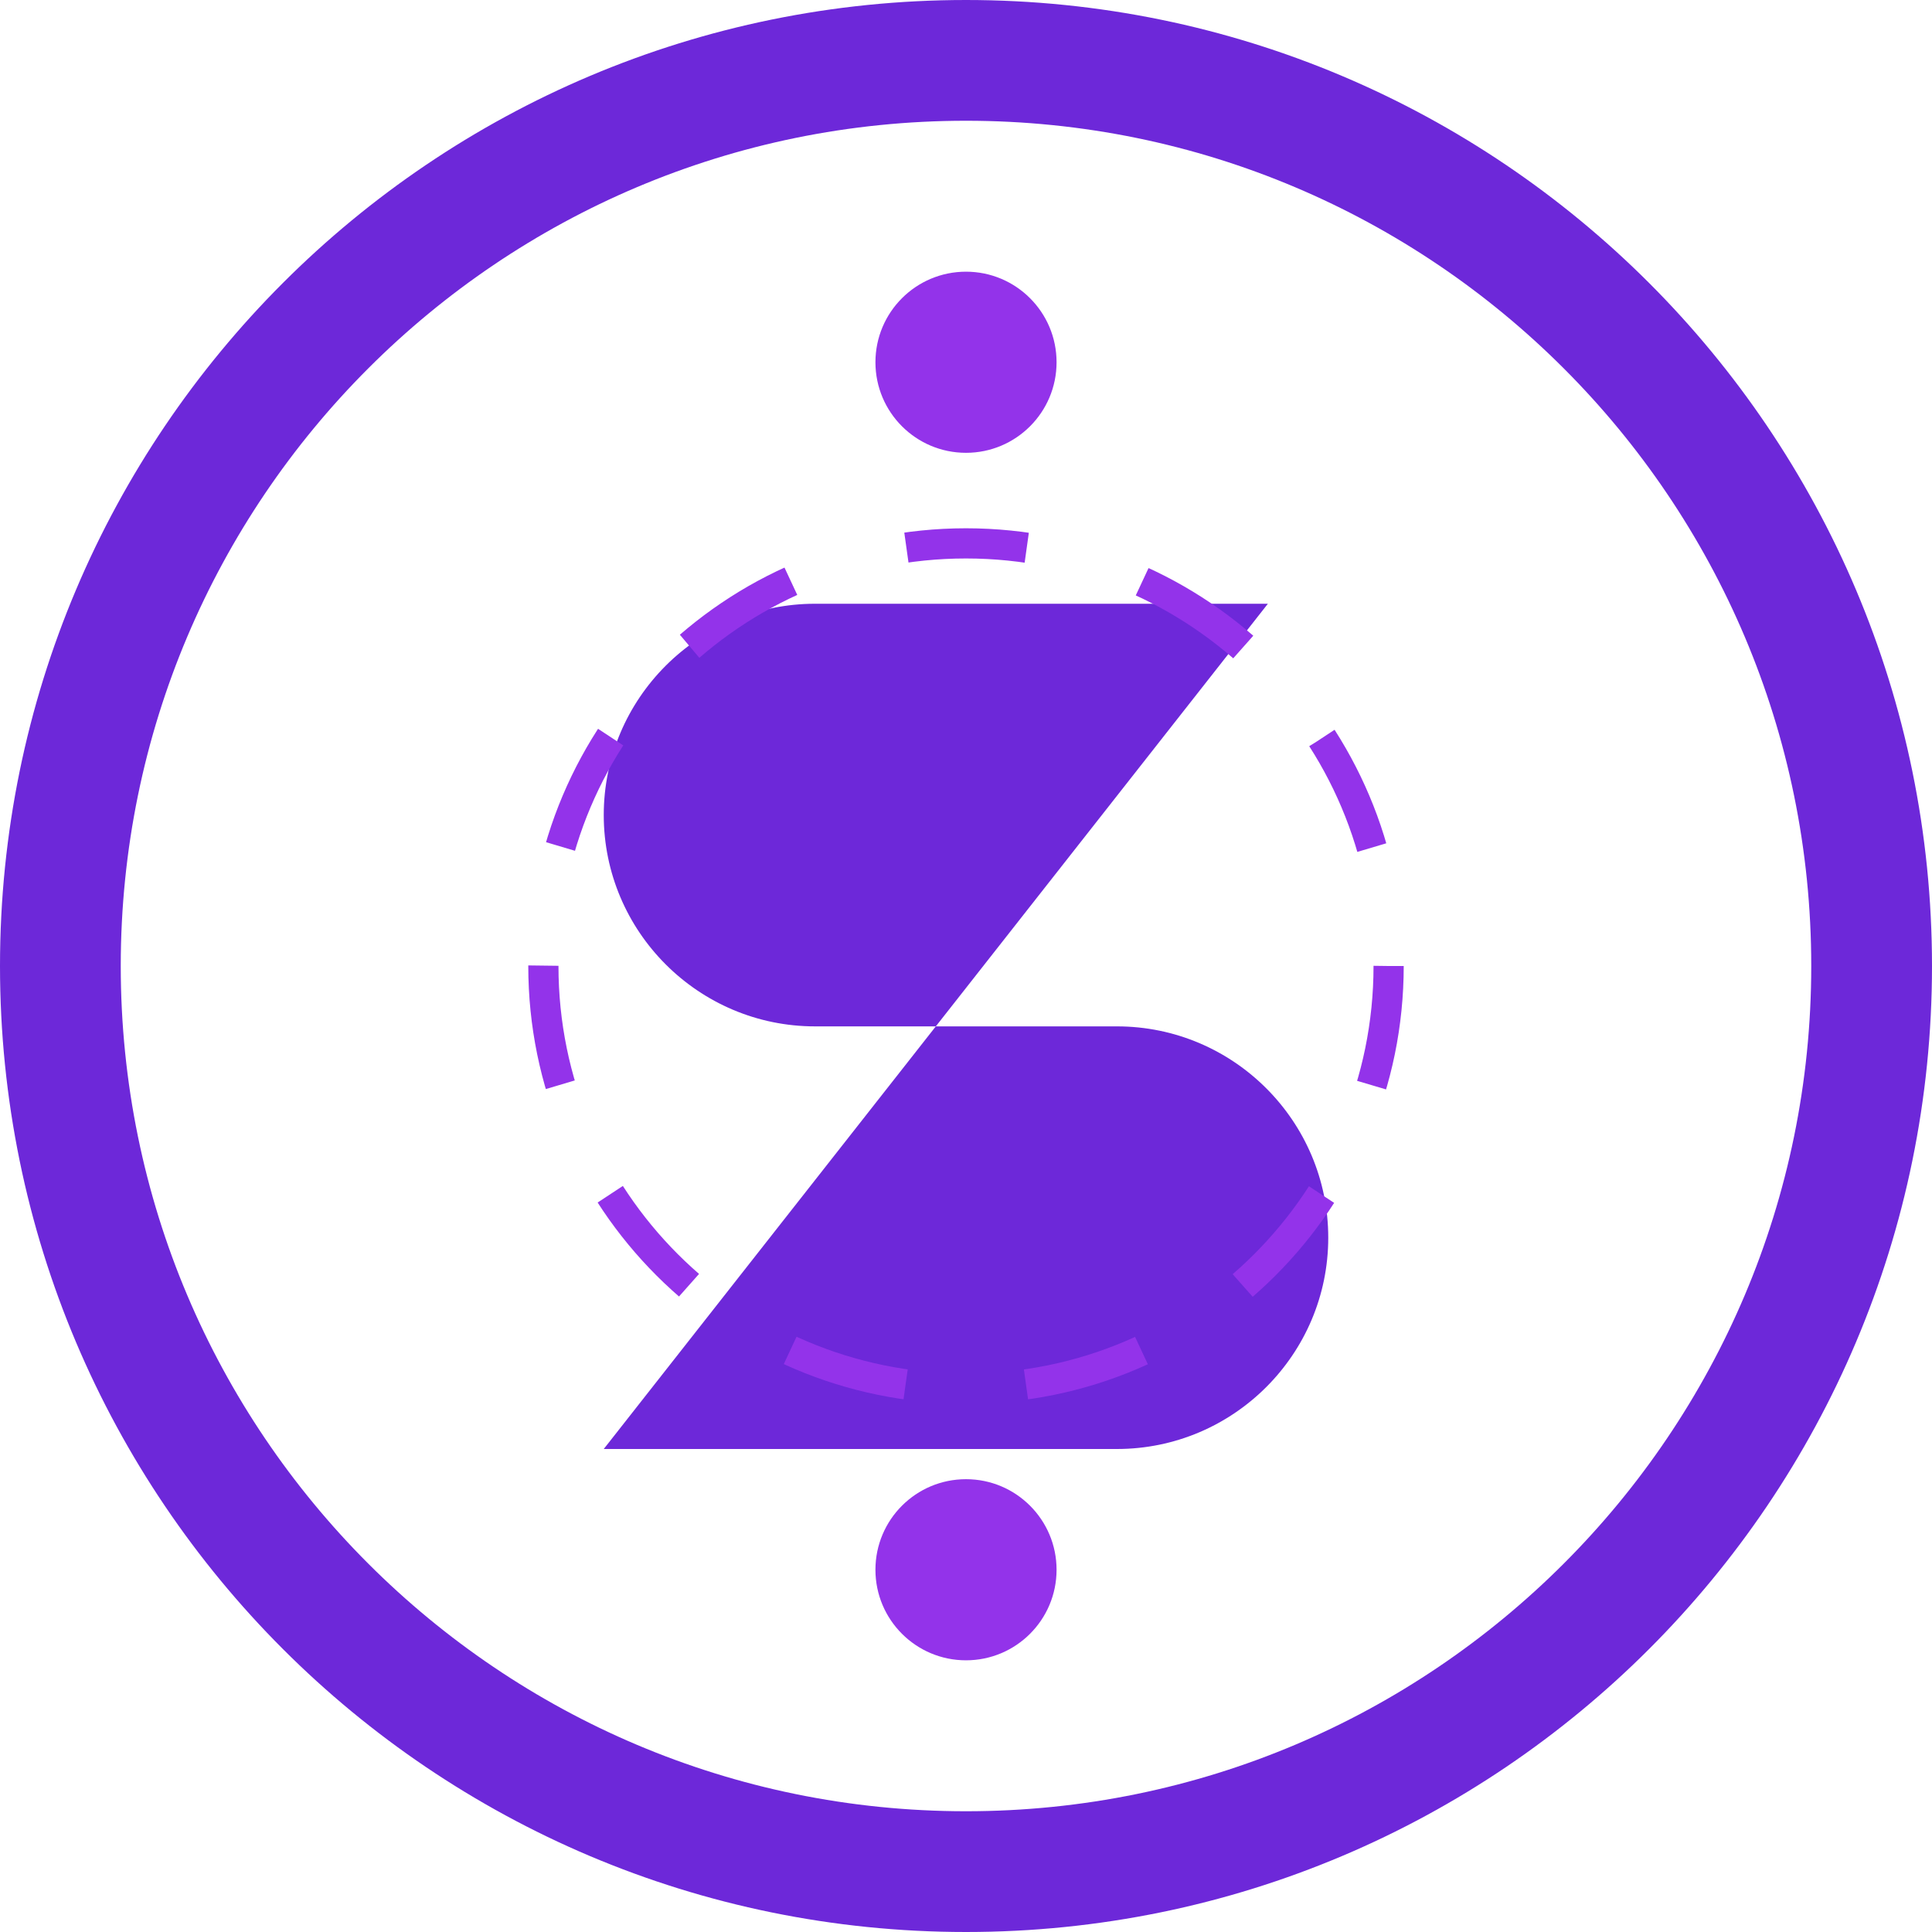
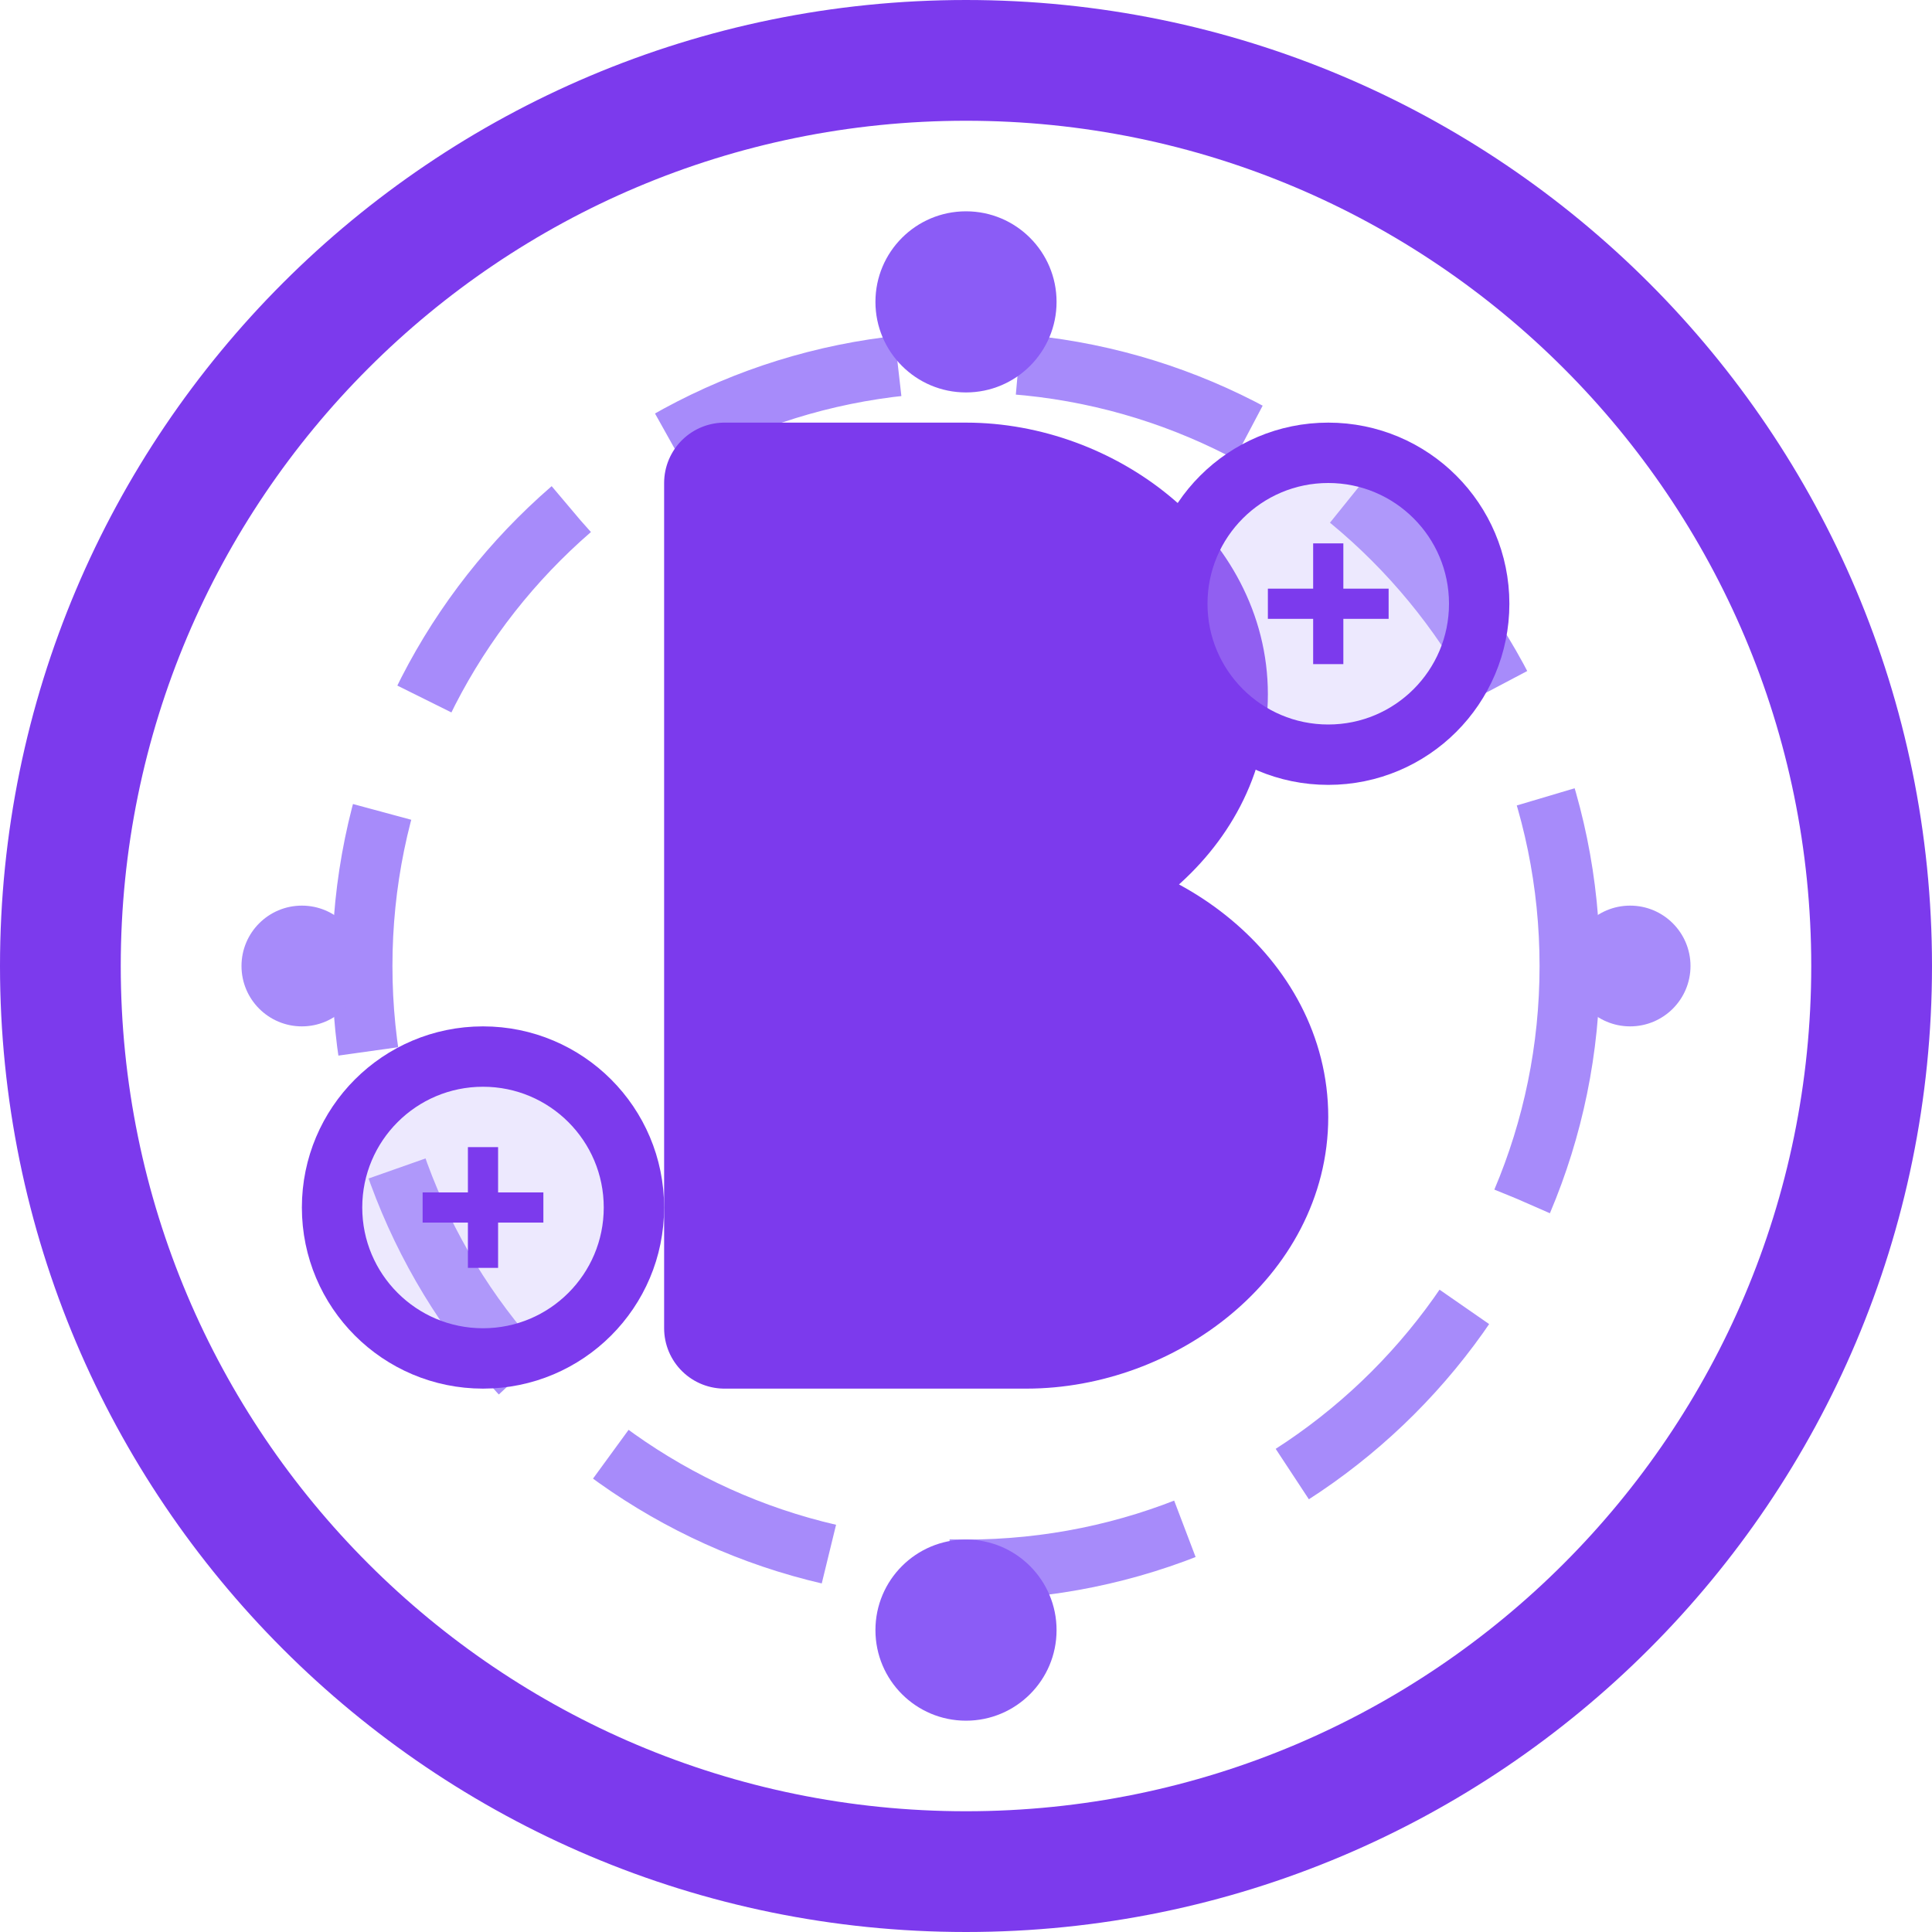
<svg xmlns="http://www.w3.org/2000/svg" width="32" height="32" viewBox="0 0 32 32">
  <style>
-     .currency {
-       fill: #6d28d9;
+     .primary {
+       fill: #7c3aed; /* primary violet-600 */
+     }
+     .secondary {
+       fill: #a78bfa; /* violet-400 */
    }
    .accent {
-       fill: #9333ea;
+       fill: #8b5cf6; /* violet-500 */
    }
-     .circle {
+     .circle-outer {
      fill: none;
-       stroke: #6d28d9;
+       stroke: #7c3aed;
      stroke-width: 2;
    }
+     .circle-inner {
+       fill: none;
+       stroke: #a78bfa;
+       stroke-width: 1;
+       stroke-dasharray: 4 2;
+     }
+ 
+     /* Coin styling */
+     .coin-edge {
+       fill: none;
+       stroke: #7c3aed;
+       stroke-width: 1;
+     }
+     .coin-face {
+       fill: #c4b5fd;
+       opacity: 0.3;
+     }
+     
    @media (prefers-color-scheme: dark) {
-       .currency { fill: #a78bfa; }
-       .accent { fill: #c4b5fd; }
-       .circle { stroke: #a78bfa; }
+       .primary { fill: #a78bfa; }
+       .secondary { fill: #c4b5fd; }
+       .accent { fill: #ddd6fe; }
+       .circle-outer { stroke: #a78bfa; }
+       .circle-inner { stroke: #c4b5fd; }
+       .coin-edge { stroke: #a78bfa; }
+       .coin-face { fill: #ddd6fe; opacity: 0.2; }
    }
+ 
+     /* Animation effects */
    .pulse {
      animation: pulse 3s infinite ease-in-out;
    }
    @keyframes pulse {
-       0%, 100% { transform: scale(1); }
-       50% { transform: scale(1.05); }
+       0%, 100% { transform: scale(1); opacity: 1; }
+       50% { transform: scale(1.05); opacity: 0.9; }
    }
+     
    .rotate {
      transform-origin: center;
-       animation: rotate 12s infinite linear;
+       animation: rotate 20s infinite linear;
    }
    @keyframes rotate {
      from { transform: rotate(0deg); }
      to { transform: rotate(360deg); }
    }
+     
+     .float {
+       animation: float 6s infinite ease-in-out;
+     }
+     @keyframes float {
+       0%, 100% { transform: translateY(0); }
+       50% { transform: translateY(-2px); }
+     }
+     
+     .coins {
+       animation: coins 12s infinite ease-in-out;
+     }
+     @keyframes coins {
+       0%, 100% { transform: translateY(0) rotate(0); }
+       25% { transform: translateY(-1px) rotate(5deg); }
+       75% { transform: translateY(1px) rotate(-5deg); }
+     }
  </style>
  <g class="pulse">
-     <circle cx="16" cy="16" r="15" class="circle" />
-     <path d="M16 7v18M21 10H13.5c-1.93 0-3.5 1.57-3.5 3.5S11.57 17 13.5 17H18.5c1.93 0 3.5 1.57 3.5 3.5S20.43 24 18.5 24H10" class="currency" stroke-width="2.5" stroke-linecap="round" />
+     <circle cx="16" cy="16" r="15" class="circle-outer" />
    <g class="rotate">
-       <circle cx="16" cy="16" r="7" fill="none" stroke="#9333ea" stroke-width="0.5" stroke-dasharray="2 2" />
+       <circle cx="16" cy="16" r="10" class="circle-inner" />
    </g>
-     <circle cx="16" cy="6" r="1.5" class="accent" />
-     <circle cx="16" cy="26" r="1.5" class="accent" />
+     <g class="float">
+       <path d="M12 8h4c2 0 4 1.5 4 3.5S18 15 16 15h-4v-7zM12 15h5c2 0 4 1.5 4 3.5S19 22 17 22h-5V15z" stroke-width="2" stroke-linecap="round" stroke-linejoin="round" stroke="#7c3aed" class="primary" fill="none" />
+     </g>
+     <g class="coins">
+       <circle cx="22" cy="10" r="2.5" class="coin-face" />
+       <circle cx="22" cy="10" r="2.5" class="coin-edge" />
+       <path d="M22 9v2M23 10h-2" stroke="#7c3aed" stroke-width="0.5" class="primary" />
+       <circle cx="8" cy="20" r="2.5" class="coin-face" />
+       <circle cx="8" cy="20" r="2.5" class="coin-edge" />
+       <path d="M8 19v2M9 20H7" stroke="#7c3aed" stroke-width="0.5" class="primary" />
+     </g>
+     <circle cx="16" cy="5" r="1.5" class="accent" />
+     <circle cx="16" cy="27" r="1.5" class="accent" />
+     <circle cx="5" cy="16" r="1" class="secondary" />
+     <circle cx="27" cy="16" r="1" class="secondary" />
  </g>
</svg>
